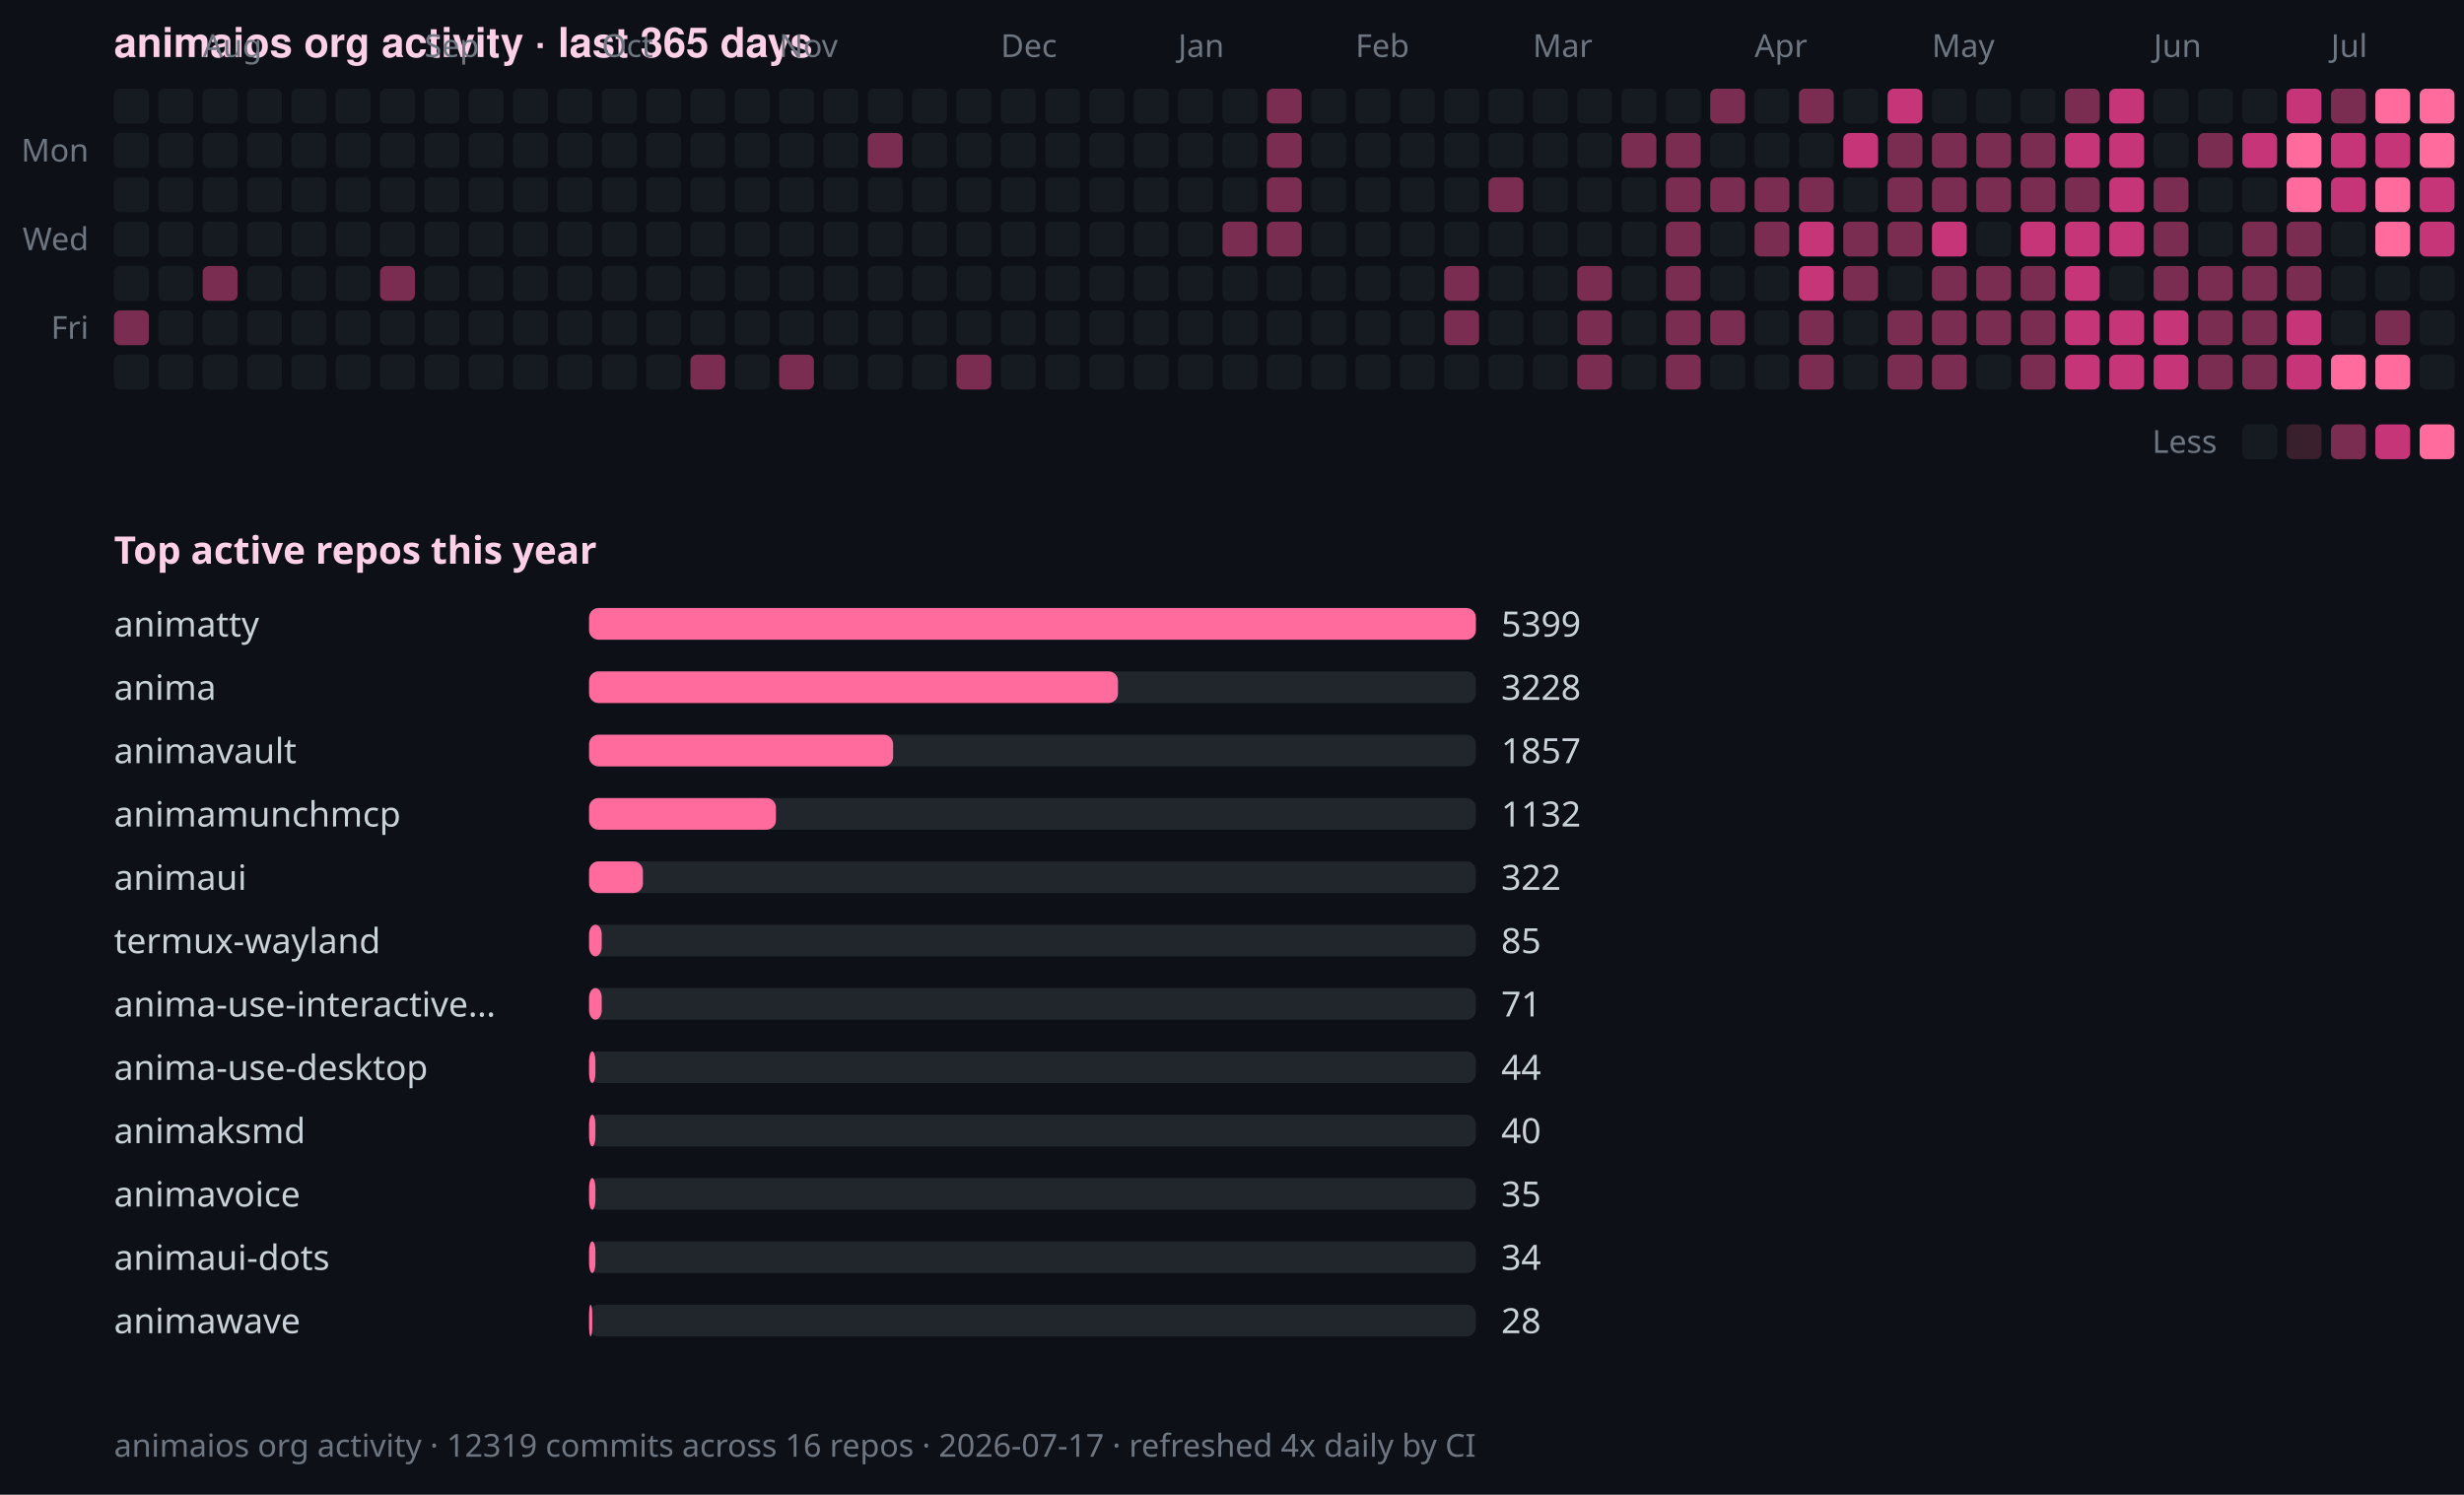
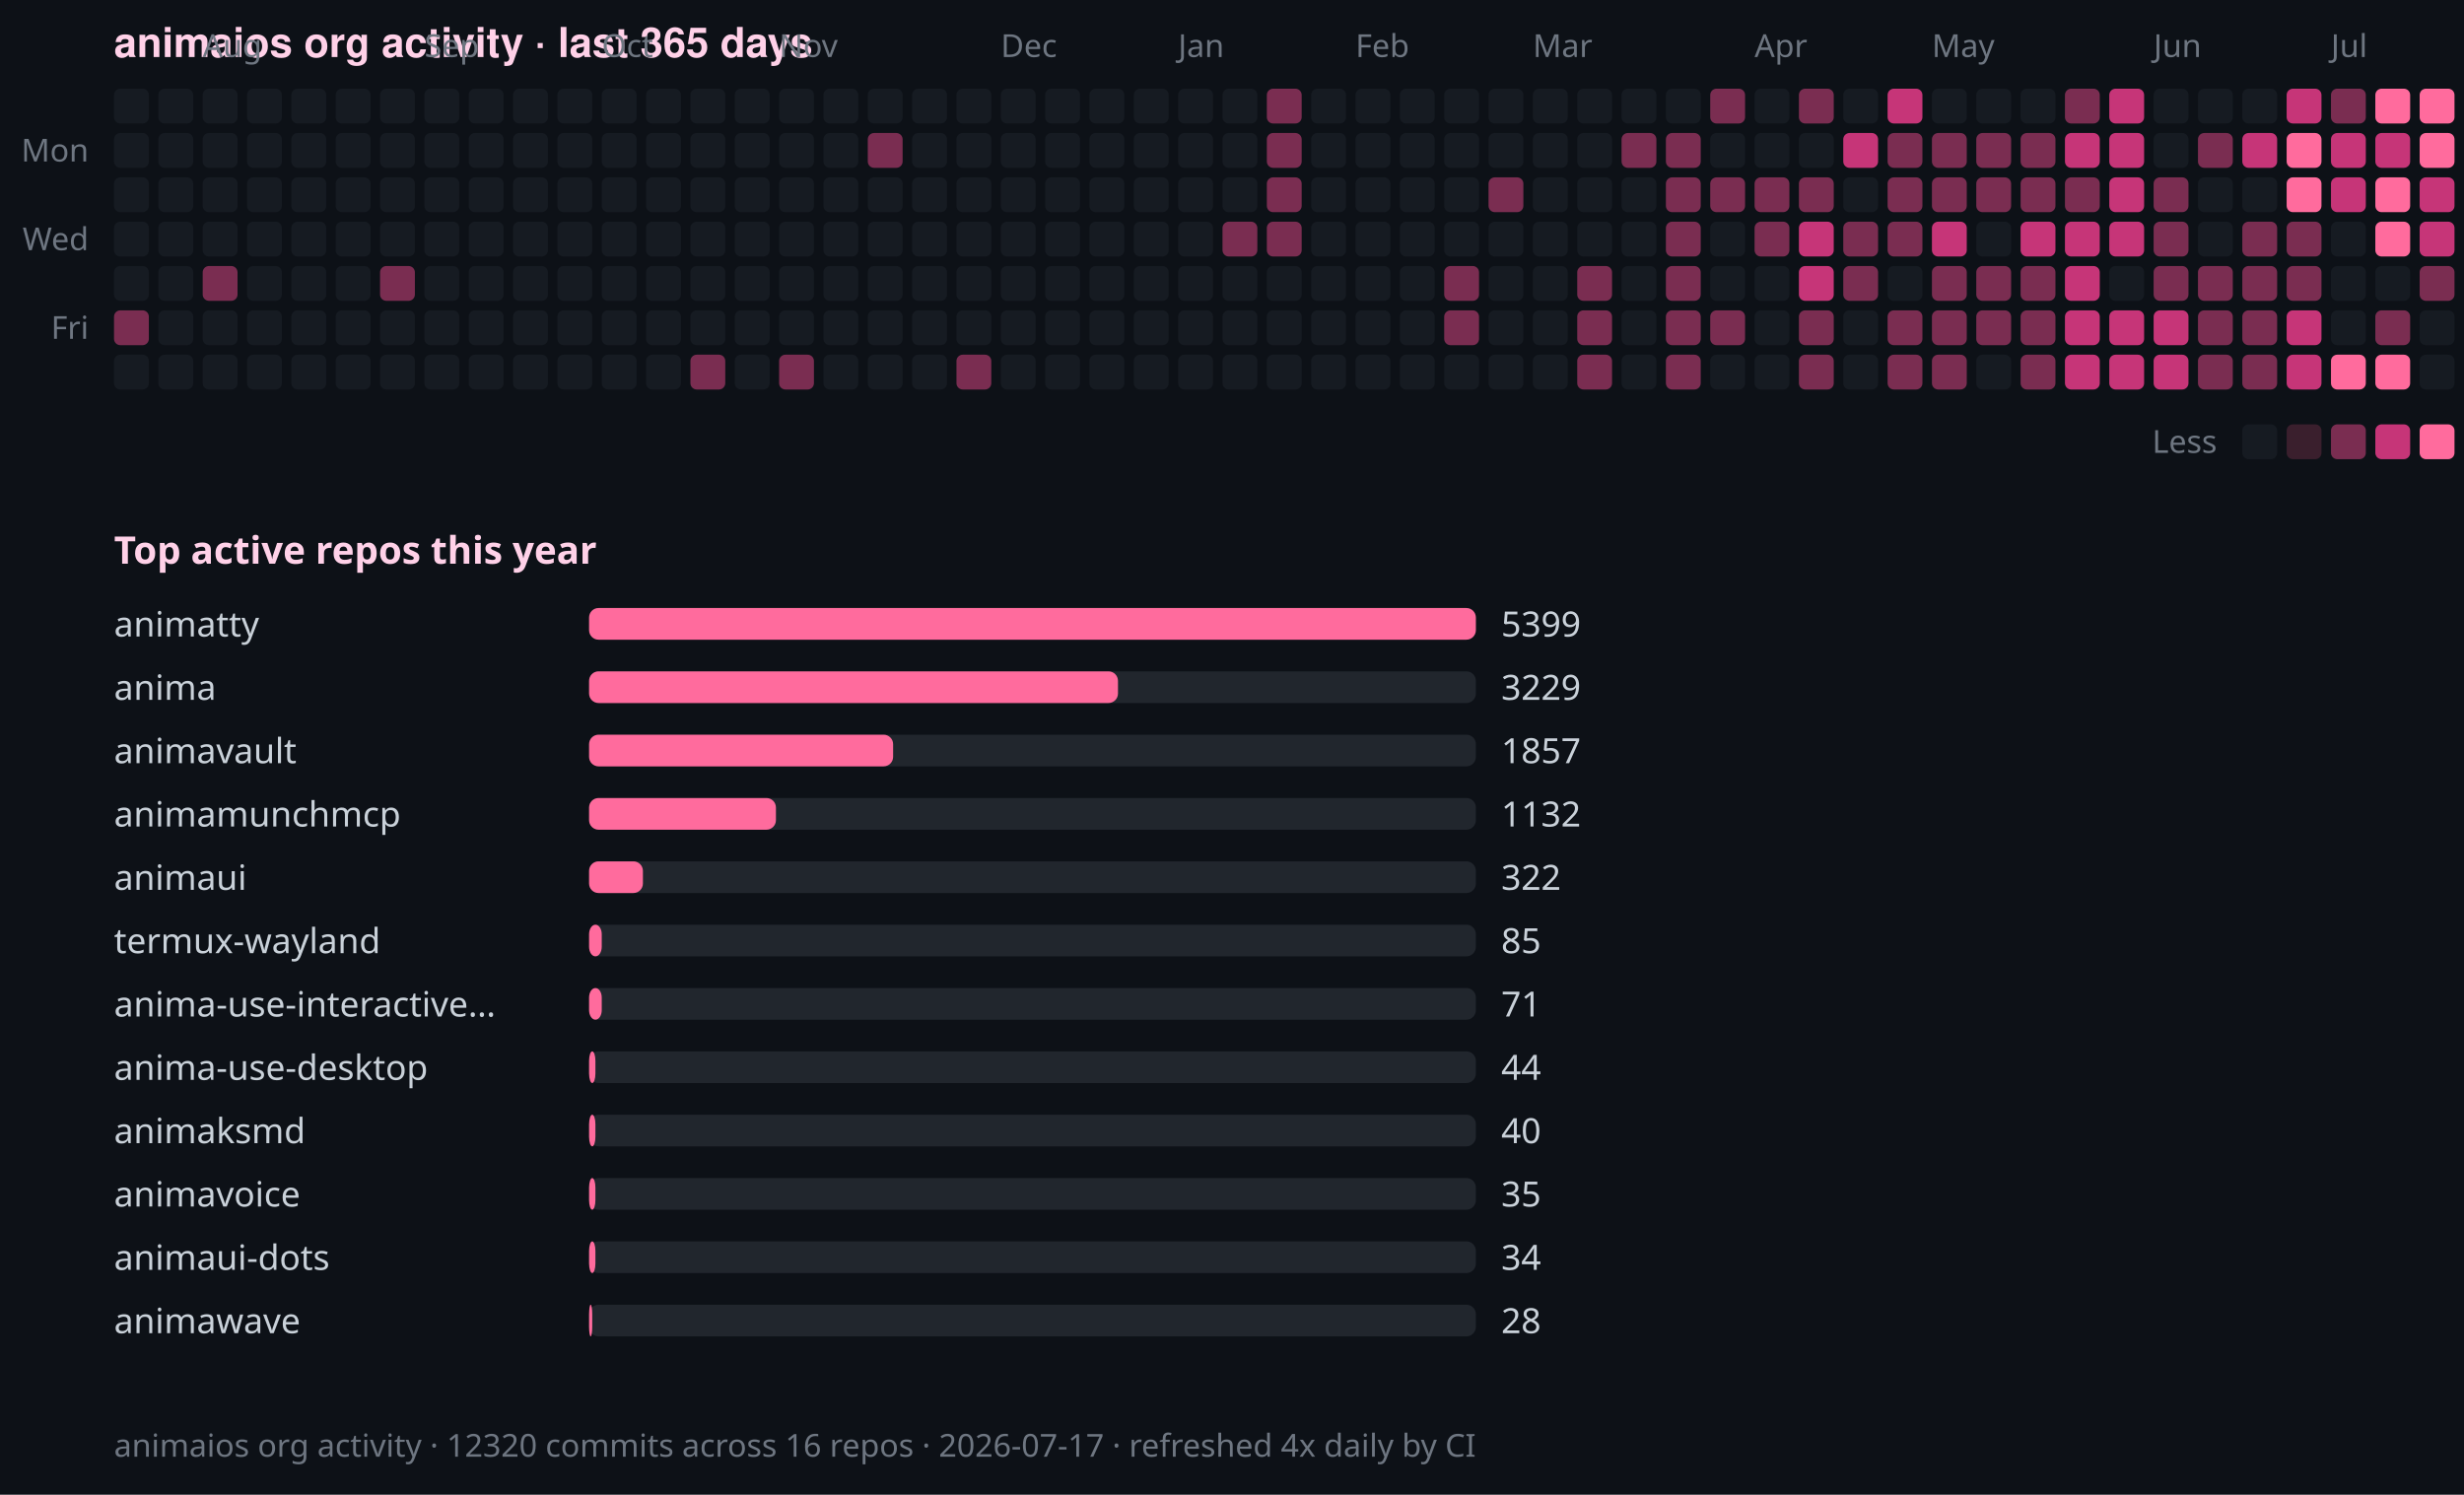
<svg xmlns="http://www.w3.org/2000/svg" width="778" height="472" viewBox="0 0 778 472" role="img" aria-label="animaios org commit activity over the last 365 days">
  <rect width="778" height="472" fill="#0d1117" />
  <text x="36" y="18" fill="#ffd1e8" font-family="-apple-system, BlinkMacSystemFont, 'Segoe UI', Helvetica, Arial, sans-serif" font-size="13" font-weight="600">animaios org activity · last 365 days</text>
  <text x="64" y="18" fill="#6e7681" font-family="ui-sans-serif, system-ui, sans-serif" font-size="10">Aug</text>
  <text x="134" y="18" fill="#6e7681" font-family="ui-sans-serif, system-ui, sans-serif" font-size="10">Sep</text>
  <text x="190" y="18" fill="#6e7681" font-family="ui-sans-serif, system-ui, sans-serif" font-size="10">Oct</text>
  <text x="246" y="18" fill="#6e7681" font-family="ui-sans-serif, system-ui, sans-serif" font-size="10">Nov</text>
  <text x="316" y="18" fill="#6e7681" font-family="ui-sans-serif, system-ui, sans-serif" font-size="10">Dec</text>
  <text x="372" y="18" fill="#6e7681" font-family="ui-sans-serif, system-ui, sans-serif" font-size="10">Jan</text>
  <text x="428" y="18" fill="#6e7681" font-family="ui-sans-serif, system-ui, sans-serif" font-size="10">Feb</text>
  <text x="484" y="18" fill="#6e7681" font-family="ui-sans-serif, system-ui, sans-serif" font-size="10">Mar</text>
  <text x="554" y="18" fill="#6e7681" font-family="ui-sans-serif, system-ui, sans-serif" font-size="10">Apr</text>
  <text x="610" y="18" fill="#6e7681" font-family="ui-sans-serif, system-ui, sans-serif" font-size="10">May</text>
  <text x="680" y="18" fill="#6e7681" font-family="ui-sans-serif, system-ui, sans-serif" font-size="10">Jun</text>
  <text x="736" y="18" fill="#6e7681" font-family="ui-sans-serif, system-ui, sans-serif" font-size="10">Jul</text>
  <text x="28" y="51" text-anchor="end" fill="#6e7681" font-family="ui-sans-serif, system-ui, sans-serif" font-size="10">Mon</text>
  <text x="28" y="79" text-anchor="end" fill="#6e7681" font-family="ui-sans-serif, system-ui, sans-serif" font-size="10">Wed</text>
  <text x="28" y="107" text-anchor="end" fill="#6e7681" font-family="ui-sans-serif, system-ui, sans-serif" font-size="10">Fri</text>
  <rect x="36" y="28" width="11" height="11" rx="2" ry="2" fill="#161b22" />
  <rect x="50" y="28" width="11" height="11" rx="2" ry="2" fill="#161b22" />
  <rect x="64" y="28" width="11" height="11" rx="2" ry="2" fill="#161b22" />
  <rect x="78" y="28" width="11" height="11" rx="2" ry="2" fill="#161b22" />
  <rect x="92" y="28" width="11" height="11" rx="2" ry="2" fill="#161b22" />
  <rect x="106" y="28" width="11" height="11" rx="2" ry="2" fill="#161b22" />
  <rect x="120" y="28" width="11" height="11" rx="2" ry="2" fill="#161b22" />
  <rect x="134" y="28" width="11" height="11" rx="2" ry="2" fill="#161b22" />
  <rect x="148" y="28" width="11" height="11" rx="2" ry="2" fill="#161b22" />
  <rect x="162" y="28" width="11" height="11" rx="2" ry="2" fill="#161b22" />
  <rect x="176" y="28" width="11" height="11" rx="2" ry="2" fill="#161b22" />
  <rect x="190" y="28" width="11" height="11" rx="2" ry="2" fill="#161b22" />
  <rect x="204" y="28" width="11" height="11" rx="2" ry="2" fill="#161b22" />
  <rect x="218" y="28" width="11" height="11" rx="2" ry="2" fill="#161b22" />
  <rect x="232" y="28" width="11" height="11" rx="2" ry="2" fill="#161b22" />
  <rect x="246" y="28" width="11" height="11" rx="2" ry="2" fill="#161b22" />
  <rect x="260" y="28" width="11" height="11" rx="2" ry="2" fill="#161b22" />
  <rect x="274" y="28" width="11" height="11" rx="2" ry="2" fill="#161b22" />
  <rect x="288" y="28" width="11" height="11" rx="2" ry="2" fill="#161b22" />
  <rect x="302" y="28" width="11" height="11" rx="2" ry="2" fill="#161b22" />
  <rect x="316" y="28" width="11" height="11" rx="2" ry="2" fill="#161b22" />
  <rect x="330" y="28" width="11" height="11" rx="2" ry="2" fill="#161b22" />
  <rect x="344" y="28" width="11" height="11" rx="2" ry="2" fill="#161b22" />
  <rect x="358" y="28" width="11" height="11" rx="2" ry="2" fill="#161b22" />
  <rect x="372" y="28" width="11" height="11" rx="2" ry="2" fill="#161b22" />
  <rect x="386" y="28" width="11" height="11" rx="2" ry="2" fill="#161b22" />
  <rect x="400" y="28" width="11" height="11" rx="2" ry="2" fill="#7a2d51" />
  <rect x="414" y="28" width="11" height="11" rx="2" ry="2" fill="#161b22" />
  <rect x="428" y="28" width="11" height="11" rx="2" ry="2" fill="#161b22" />
  <rect x="442" y="28" width="11" height="11" rx="2" ry="2" fill="#161b22" />
  <rect x="456" y="28" width="11" height="11" rx="2" ry="2" fill="#161b22" />
  <rect x="470" y="28" width="11" height="11" rx="2" ry="2" fill="#161b22" />
  <rect x="484" y="28" width="11" height="11" rx="2" ry="2" fill="#161b22" />
  <rect x="498" y="28" width="11" height="11" rx="2" ry="2" fill="#161b22" />
  <rect x="512" y="28" width="11" height="11" rx="2" ry="2" fill="#161b22" />
  <rect x="526" y="28" width="11" height="11" rx="2" ry="2" fill="#161b22" />
  <rect x="540" y="28" width="11" height="11" rx="2" ry="2" fill="#7a2d51" />
  <rect x="554" y="28" width="11" height="11" rx="2" ry="2" fill="#161b22" />
  <rect x="568" y="28" width="11" height="11" rx="2" ry="2" fill="#7a2d51" />
  <rect x="582" y="28" width="11" height="11" rx="2" ry="2" fill="#161b22" />
  <rect x="596" y="28" width="11" height="11" rx="2" ry="2" fill="#c63578" />
  <rect x="610" y="28" width="11" height="11" rx="2" ry="2" fill="#161b22" />
  <rect x="624" y="28" width="11" height="11" rx="2" ry="2" fill="#161b22" />
  <rect x="638" y="28" width="11" height="11" rx="2" ry="2" fill="#161b22" />
  <rect x="652" y="28" width="11" height="11" rx="2" ry="2" fill="#7a2d51" />
  <rect x="666" y="28" width="11" height="11" rx="2" ry="2" fill="#c63578" />
  <rect x="680" y="28" width="11" height="11" rx="2" ry="2" fill="#161b22" />
  <rect x="694" y="28" width="11" height="11" rx="2" ry="2" fill="#161b22" />
  <rect x="708" y="28" width="11" height="11" rx="2" ry="2" fill="#161b22" />
  <rect x="722" y="28" width="11" height="11" rx="2" ry="2" fill="#c63578" />
  <rect x="736" y="28" width="11" height="11" rx="2" ry="2" fill="#7a2d51" />
  <rect x="750" y="28" width="11" height="11" rx="2" ry="2" fill="#ff6b9d" />
  <rect x="764" y="28" width="11" height="11" rx="2" ry="2" fill="#ff6b9d" />
  <rect x="36" y="42" width="11" height="11" rx="2" ry="2" fill="#161b22" />
  <rect x="50" y="42" width="11" height="11" rx="2" ry="2" fill="#161b22" />
  <rect x="64" y="42" width="11" height="11" rx="2" ry="2" fill="#161b22" />
  <rect x="78" y="42" width="11" height="11" rx="2" ry="2" fill="#161b22" />
  <rect x="92" y="42" width="11" height="11" rx="2" ry="2" fill="#161b22" />
  <rect x="106" y="42" width="11" height="11" rx="2" ry="2" fill="#161b22" />
  <rect x="120" y="42" width="11" height="11" rx="2" ry="2" fill="#161b22" />
  <rect x="134" y="42" width="11" height="11" rx="2" ry="2" fill="#161b22" />
  <rect x="148" y="42" width="11" height="11" rx="2" ry="2" fill="#161b22" />
  <rect x="162" y="42" width="11" height="11" rx="2" ry="2" fill="#161b22" />
  <rect x="176" y="42" width="11" height="11" rx="2" ry="2" fill="#161b22" />
  <rect x="190" y="42" width="11" height="11" rx="2" ry="2" fill="#161b22" />
  <rect x="204" y="42" width="11" height="11" rx="2" ry="2" fill="#161b22" />
  <rect x="218" y="42" width="11" height="11" rx="2" ry="2" fill="#161b22" />
  <rect x="232" y="42" width="11" height="11" rx="2" ry="2" fill="#161b22" />
  <rect x="246" y="42" width="11" height="11" rx="2" ry="2" fill="#161b22" />
  <rect x="260" y="42" width="11" height="11" rx="2" ry="2" fill="#161b22" />
  <rect x="274" y="42" width="11" height="11" rx="2" ry="2" fill="#7a2d51" />
  <rect x="288" y="42" width="11" height="11" rx="2" ry="2" fill="#161b22" />
  <rect x="302" y="42" width="11" height="11" rx="2" ry="2" fill="#161b22" />
  <rect x="316" y="42" width="11" height="11" rx="2" ry="2" fill="#161b22" />
  <rect x="330" y="42" width="11" height="11" rx="2" ry="2" fill="#161b22" />
  <rect x="344" y="42" width="11" height="11" rx="2" ry="2" fill="#161b22" />
  <rect x="358" y="42" width="11" height="11" rx="2" ry="2" fill="#161b22" />
  <rect x="372" y="42" width="11" height="11" rx="2" ry="2" fill="#161b22" />
  <rect x="386" y="42" width="11" height="11" rx="2" ry="2" fill="#161b22" />
  <rect x="400" y="42" width="11" height="11" rx="2" ry="2" fill="#7a2d51" />
  <rect x="414" y="42" width="11" height="11" rx="2" ry="2" fill="#161b22" />
  <rect x="428" y="42" width="11" height="11" rx="2" ry="2" fill="#161b22" />
  <rect x="442" y="42" width="11" height="11" rx="2" ry="2" fill="#161b22" />
  <rect x="456" y="42" width="11" height="11" rx="2" ry="2" fill="#161b22" />
  <rect x="470" y="42" width="11" height="11" rx="2" ry="2" fill="#161b22" />
  <rect x="484" y="42" width="11" height="11" rx="2" ry="2" fill="#161b22" />
  <rect x="498" y="42" width="11" height="11" rx="2" ry="2" fill="#161b22" />
  <rect x="512" y="42" width="11" height="11" rx="2" ry="2" fill="#7a2d51" />
  <rect x="526" y="42" width="11" height="11" rx="2" ry="2" fill="#7a2d51" />
  <rect x="540" y="42" width="11" height="11" rx="2" ry="2" fill="#161b22" />
  <rect x="554" y="42" width="11" height="11" rx="2" ry="2" fill="#161b22" />
  <rect x="568" y="42" width="11" height="11" rx="2" ry="2" fill="#161b22" />
  <rect x="582" y="42" width="11" height="11" rx="2" ry="2" fill="#c63578" />
  <rect x="596" y="42" width="11" height="11" rx="2" ry="2" fill="#7a2d51" />
  <rect x="610" y="42" width="11" height="11" rx="2" ry="2" fill="#7a2d51" />
  <rect x="624" y="42" width="11" height="11" rx="2" ry="2" fill="#7a2d51" />
  <rect x="638" y="42" width="11" height="11" rx="2" ry="2" fill="#7a2d51" />
  <rect x="652" y="42" width="11" height="11" rx="2" ry="2" fill="#c63578" />
  <rect x="666" y="42" width="11" height="11" rx="2" ry="2" fill="#c63578" />
  <rect x="680" y="42" width="11" height="11" rx="2" ry="2" fill="#161b22" />
  <rect x="694" y="42" width="11" height="11" rx="2" ry="2" fill="#7a2d51" />
  <rect x="708" y="42" width="11" height="11" rx="2" ry="2" fill="#c63578" />
  <rect x="722" y="42" width="11" height="11" rx="2" ry="2" fill="#ff6b9d" />
  <rect x="736" y="42" width="11" height="11" rx="2" ry="2" fill="#c63578" />
  <rect x="750" y="42" width="11" height="11" rx="2" ry="2" fill="#c63578" />
  <rect x="764" y="42" width="11" height="11" rx="2" ry="2" fill="#ff6b9d" />
  <rect x="36" y="56" width="11" height="11" rx="2" ry="2" fill="#161b22" />
  <rect x="50" y="56" width="11" height="11" rx="2" ry="2" fill="#161b22" />
  <rect x="64" y="56" width="11" height="11" rx="2" ry="2" fill="#161b22" />
  <rect x="78" y="56" width="11" height="11" rx="2" ry="2" fill="#161b22" />
  <rect x="92" y="56" width="11" height="11" rx="2" ry="2" fill="#161b22" />
  <rect x="106" y="56" width="11" height="11" rx="2" ry="2" fill="#161b22" />
  <rect x="120" y="56" width="11" height="11" rx="2" ry="2" fill="#161b22" />
  <rect x="134" y="56" width="11" height="11" rx="2" ry="2" fill="#161b22" />
  <rect x="148" y="56" width="11" height="11" rx="2" ry="2" fill="#161b22" />
  <rect x="162" y="56" width="11" height="11" rx="2" ry="2" fill="#161b22" />
  <rect x="176" y="56" width="11" height="11" rx="2" ry="2" fill="#161b22" />
  <rect x="190" y="56" width="11" height="11" rx="2" ry="2" fill="#161b22" />
  <rect x="204" y="56" width="11" height="11" rx="2" ry="2" fill="#161b22" />
  <rect x="218" y="56" width="11" height="11" rx="2" ry="2" fill="#161b22" />
  <rect x="232" y="56" width="11" height="11" rx="2" ry="2" fill="#161b22" />
  <rect x="246" y="56" width="11" height="11" rx="2" ry="2" fill="#161b22" />
  <rect x="260" y="56" width="11" height="11" rx="2" ry="2" fill="#161b22" />
  <rect x="274" y="56" width="11" height="11" rx="2" ry="2" fill="#161b22" />
  <rect x="288" y="56" width="11" height="11" rx="2" ry="2" fill="#161b22" />
  <rect x="302" y="56" width="11" height="11" rx="2" ry="2" fill="#161b22" />
  <rect x="316" y="56" width="11" height="11" rx="2" ry="2" fill="#161b22" />
  <rect x="330" y="56" width="11" height="11" rx="2" ry="2" fill="#161b22" />
  <rect x="344" y="56" width="11" height="11" rx="2" ry="2" fill="#161b22" />
  <rect x="358" y="56" width="11" height="11" rx="2" ry="2" fill="#161b22" />
  <rect x="372" y="56" width="11" height="11" rx="2" ry="2" fill="#161b22" />
  <rect x="386" y="56" width="11" height="11" rx="2" ry="2" fill="#161b22" />
  <rect x="400" y="56" width="11" height="11" rx="2" ry="2" fill="#7a2d51" />
  <rect x="414" y="56" width="11" height="11" rx="2" ry="2" fill="#161b22" />
  <rect x="428" y="56" width="11" height="11" rx="2" ry="2" fill="#161b22" />
  <rect x="442" y="56" width="11" height="11" rx="2" ry="2" fill="#161b22" />
  <rect x="456" y="56" width="11" height="11" rx="2" ry="2" fill="#161b22" />
  <rect x="470" y="56" width="11" height="11" rx="2" ry="2" fill="#7a2d51" />
  <rect x="484" y="56" width="11" height="11" rx="2" ry="2" fill="#161b22" />
  <rect x="498" y="56" width="11" height="11" rx="2" ry="2" fill="#161b22" />
  <rect x="512" y="56" width="11" height="11" rx="2" ry="2" fill="#161b22" />
  <rect x="526" y="56" width="11" height="11" rx="2" ry="2" fill="#7a2d51" />
  <rect x="540" y="56" width="11" height="11" rx="2" ry="2" fill="#7a2d51" />
  <rect x="554" y="56" width="11" height="11" rx="2" ry="2" fill="#7a2d51" />
  <rect x="568" y="56" width="11" height="11" rx="2" ry="2" fill="#7a2d51" />
  <rect x="582" y="56" width="11" height="11" rx="2" ry="2" fill="#161b22" />
  <rect x="596" y="56" width="11" height="11" rx="2" ry="2" fill="#7a2d51" />
  <rect x="610" y="56" width="11" height="11" rx="2" ry="2" fill="#7a2d51" />
  <rect x="624" y="56" width="11" height="11" rx="2" ry="2" fill="#7a2d51" />
  <rect x="638" y="56" width="11" height="11" rx="2" ry="2" fill="#7a2d51" />
  <rect x="652" y="56" width="11" height="11" rx="2" ry="2" fill="#7a2d51" />
  <rect x="666" y="56" width="11" height="11" rx="2" ry="2" fill="#c63578" />
  <rect x="680" y="56" width="11" height="11" rx="2" ry="2" fill="#7a2d51" />
  <rect x="694" y="56" width="11" height="11" rx="2" ry="2" fill="#161b22" />
  <rect x="708" y="56" width="11" height="11" rx="2" ry="2" fill="#161b22" />
  <rect x="722" y="56" width="11" height="11" rx="2" ry="2" fill="#ff6b9d" />
  <rect x="736" y="56" width="11" height="11" rx="2" ry="2" fill="#c63578" />
  <rect x="750" y="56" width="11" height="11" rx="2" ry="2" fill="#ff6b9d" />
  <rect x="764" y="56" width="11" height="11" rx="2" ry="2" fill="#c63578" />
  <rect x="36" y="70" width="11" height="11" rx="2" ry="2" fill="#161b22" />
  <rect x="50" y="70" width="11" height="11" rx="2" ry="2" fill="#161b22" />
  <rect x="64" y="70" width="11" height="11" rx="2" ry="2" fill="#161b22" />
  <rect x="78" y="70" width="11" height="11" rx="2" ry="2" fill="#161b22" />
  <rect x="92" y="70" width="11" height="11" rx="2" ry="2" fill="#161b22" />
  <rect x="106" y="70" width="11" height="11" rx="2" ry="2" fill="#161b22" />
  <rect x="120" y="70" width="11" height="11" rx="2" ry="2" fill="#161b22" />
  <rect x="134" y="70" width="11" height="11" rx="2" ry="2" fill="#161b22" />
  <rect x="148" y="70" width="11" height="11" rx="2" ry="2" fill="#161b22" />
  <rect x="162" y="70" width="11" height="11" rx="2" ry="2" fill="#161b22" />
  <rect x="176" y="70" width="11" height="11" rx="2" ry="2" fill="#161b22" />
  <rect x="190" y="70" width="11" height="11" rx="2" ry="2" fill="#161b22" />
  <rect x="204" y="70" width="11" height="11" rx="2" ry="2" fill="#161b22" />
  <rect x="218" y="70" width="11" height="11" rx="2" ry="2" fill="#161b22" />
  <rect x="232" y="70" width="11" height="11" rx="2" ry="2" fill="#161b22" />
  <rect x="246" y="70" width="11" height="11" rx="2" ry="2" fill="#161b22" />
  <rect x="260" y="70" width="11" height="11" rx="2" ry="2" fill="#161b22" />
  <rect x="274" y="70" width="11" height="11" rx="2" ry="2" fill="#161b22" />
  <rect x="288" y="70" width="11" height="11" rx="2" ry="2" fill="#161b22" />
  <rect x="302" y="70" width="11" height="11" rx="2" ry="2" fill="#161b22" />
  <rect x="316" y="70" width="11" height="11" rx="2" ry="2" fill="#161b22" />
  <rect x="330" y="70" width="11" height="11" rx="2" ry="2" fill="#161b22" />
  <rect x="344" y="70" width="11" height="11" rx="2" ry="2" fill="#161b22" />
  <rect x="358" y="70" width="11" height="11" rx="2" ry="2" fill="#161b22" />
  <rect x="372" y="70" width="11" height="11" rx="2" ry="2" fill="#161b22" />
  <rect x="386" y="70" width="11" height="11" rx="2" ry="2" fill="#7a2d51" />
  <rect x="400" y="70" width="11" height="11" rx="2" ry="2" fill="#7a2d51" />
  <rect x="414" y="70" width="11" height="11" rx="2" ry="2" fill="#161b22" />
  <rect x="428" y="70" width="11" height="11" rx="2" ry="2" fill="#161b22" />
  <rect x="442" y="70" width="11" height="11" rx="2" ry="2" fill="#161b22" />
  <rect x="456" y="70" width="11" height="11" rx="2" ry="2" fill="#161b22" />
  <rect x="470" y="70" width="11" height="11" rx="2" ry="2" fill="#161b22" />
  <rect x="484" y="70" width="11" height="11" rx="2" ry="2" fill="#161b22" />
  <rect x="498" y="70" width="11" height="11" rx="2" ry="2" fill="#161b22" />
  <rect x="512" y="70" width="11" height="11" rx="2" ry="2" fill="#161b22" />
  <rect x="526" y="70" width="11" height="11" rx="2" ry="2" fill="#7a2d51" />
  <rect x="540" y="70" width="11" height="11" rx="2" ry="2" fill="#161b22" />
  <rect x="554" y="70" width="11" height="11" rx="2" ry="2" fill="#7a2d51" />
  <rect x="568" y="70" width="11" height="11" rx="2" ry="2" fill="#c63578" />
  <rect x="582" y="70" width="11" height="11" rx="2" ry="2" fill="#7a2d51" />
  <rect x="596" y="70" width="11" height="11" rx="2" ry="2" fill="#7a2d51" />
  <rect x="610" y="70" width="11" height="11" rx="2" ry="2" fill="#c63578" />
  <rect x="624" y="70" width="11" height="11" rx="2" ry="2" fill="#161b22" />
  <rect x="638" y="70" width="11" height="11" rx="2" ry="2" fill="#c63578" />
  <rect x="652" y="70" width="11" height="11" rx="2" ry="2" fill="#c63578" />
  <rect x="666" y="70" width="11" height="11" rx="2" ry="2" fill="#c63578" />
  <rect x="680" y="70" width="11" height="11" rx="2" ry="2" fill="#7a2d51" />
  <rect x="694" y="70" width="11" height="11" rx="2" ry="2" fill="#161b22" />
  <rect x="708" y="70" width="11" height="11" rx="2" ry="2" fill="#7a2d51" />
  <rect x="722" y="70" width="11" height="11" rx="2" ry="2" fill="#7a2d51" />
  <rect x="736" y="70" width="11" height="11" rx="2" ry="2" fill="#161b22" />
  <rect x="750" y="70" width="11" height="11" rx="2" ry="2" fill="#ff6b9d" />
  <rect x="764" y="70" width="11" height="11" rx="2" ry="2" fill="#c63578" />
  <rect x="36" y="84" width="11" height="11" rx="2" ry="2" fill="#161b22" />
  <rect x="50" y="84" width="11" height="11" rx="2" ry="2" fill="#161b22" />
  <rect x="64" y="84" width="11" height="11" rx="2" ry="2" fill="#7a2d51" />
  <rect x="78" y="84" width="11" height="11" rx="2" ry="2" fill="#161b22" />
  <rect x="92" y="84" width="11" height="11" rx="2" ry="2" fill="#161b22" />
  <rect x="106" y="84" width="11" height="11" rx="2" ry="2" fill="#161b22" />
  <rect x="120" y="84" width="11" height="11" rx="2" ry="2" fill="#7a2d51" />
  <rect x="134" y="84" width="11" height="11" rx="2" ry="2" fill="#161b22" />
  <rect x="148" y="84" width="11" height="11" rx="2" ry="2" fill="#161b22" />
  <rect x="162" y="84" width="11" height="11" rx="2" ry="2" fill="#161b22" />
  <rect x="176" y="84" width="11" height="11" rx="2" ry="2" fill="#161b22" />
  <rect x="190" y="84" width="11" height="11" rx="2" ry="2" fill="#161b22" />
  <rect x="204" y="84" width="11" height="11" rx="2" ry="2" fill="#161b22" />
  <rect x="218" y="84" width="11" height="11" rx="2" ry="2" fill="#161b22" />
  <rect x="232" y="84" width="11" height="11" rx="2" ry="2" fill="#161b22" />
  <rect x="246" y="84" width="11" height="11" rx="2" ry="2" fill="#161b22" />
  <rect x="260" y="84" width="11" height="11" rx="2" ry="2" fill="#161b22" />
  <rect x="274" y="84" width="11" height="11" rx="2" ry="2" fill="#161b22" />
  <rect x="288" y="84" width="11" height="11" rx="2" ry="2" fill="#161b22" />
  <rect x="302" y="84" width="11" height="11" rx="2" ry="2" fill="#161b22" />
  <rect x="316" y="84" width="11" height="11" rx="2" ry="2" fill="#161b22" />
  <rect x="330" y="84" width="11" height="11" rx="2" ry="2" fill="#161b22" />
  <rect x="344" y="84" width="11" height="11" rx="2" ry="2" fill="#161b22" />
  <rect x="358" y="84" width="11" height="11" rx="2" ry="2" fill="#161b22" />
  <rect x="372" y="84" width="11" height="11" rx="2" ry="2" fill="#161b22" />
  <rect x="386" y="84" width="11" height="11" rx="2" ry="2" fill="#161b22" />
  <rect x="400" y="84" width="11" height="11" rx="2" ry="2" fill="#161b22" />
  <rect x="414" y="84" width="11" height="11" rx="2" ry="2" fill="#161b22" />
  <rect x="428" y="84" width="11" height="11" rx="2" ry="2" fill="#161b22" />
  <rect x="442" y="84" width="11" height="11" rx="2" ry="2" fill="#161b22" />
  <rect x="456" y="84" width="11" height="11" rx="2" ry="2" fill="#7a2d51" />
  <rect x="470" y="84" width="11" height="11" rx="2" ry="2" fill="#161b22" />
  <rect x="484" y="84" width="11" height="11" rx="2" ry="2" fill="#161b22" />
  <rect x="498" y="84" width="11" height="11" rx="2" ry="2" fill="#7a2d51" />
  <rect x="512" y="84" width="11" height="11" rx="2" ry="2" fill="#161b22" />
  <rect x="526" y="84" width="11" height="11" rx="2" ry="2" fill="#7a2d51" />
  <rect x="540" y="84" width="11" height="11" rx="2" ry="2" fill="#161b22" />
  <rect x="554" y="84" width="11" height="11" rx="2" ry="2" fill="#161b22" />
  <rect x="568" y="84" width="11" height="11" rx="2" ry="2" fill="#c63578" />
  <rect x="582" y="84" width="11" height="11" rx="2" ry="2" fill="#7a2d51" />
  <rect x="596" y="84" width="11" height="11" rx="2" ry="2" fill="#161b22" />
  <rect x="610" y="84" width="11" height="11" rx="2" ry="2" fill="#7a2d51" />
  <rect x="624" y="84" width="11" height="11" rx="2" ry="2" fill="#7a2d51" />
  <rect x="638" y="84" width="11" height="11" rx="2" ry="2" fill="#7a2d51" />
  <rect x="652" y="84" width="11" height="11" rx="2" ry="2" fill="#c63578" />
  <rect x="666" y="84" width="11" height="11" rx="2" ry="2" fill="#161b22" />
  <rect x="680" y="84" width="11" height="11" rx="2" ry="2" fill="#7a2d51" />
  <rect x="694" y="84" width="11" height="11" rx="2" ry="2" fill="#7a2d51" />
  <rect x="708" y="84" width="11" height="11" rx="2" ry="2" fill="#7a2d51" />
  <rect x="722" y="84" width="11" height="11" rx="2" ry="2" fill="#7a2d51" />
  <rect x="736" y="84" width="11" height="11" rx="2" ry="2" fill="#161b22" />
  <rect x="750" y="84" width="11" height="11" rx="2" ry="2" fill="#161b22" />
-   <rect x="764" y="84" width="11" height="11" rx="2" ry="2" fill="#161b22" />
+   <rect x="764" y="84" width="11" height="11" rx="2" ry="2" fill="#7a2d51" />
  <rect x="36" y="98" width="11" height="11" rx="2" ry="2" fill="#7a2d51" />
  <rect x="50" y="98" width="11" height="11" rx="2" ry="2" fill="#161b22" />
  <rect x="64" y="98" width="11" height="11" rx="2" ry="2" fill="#161b22" />
  <rect x="78" y="98" width="11" height="11" rx="2" ry="2" fill="#161b22" />
  <rect x="92" y="98" width="11" height="11" rx="2" ry="2" fill="#161b22" />
  <rect x="106" y="98" width="11" height="11" rx="2" ry="2" fill="#161b22" />
  <rect x="120" y="98" width="11" height="11" rx="2" ry="2" fill="#161b22" />
  <rect x="134" y="98" width="11" height="11" rx="2" ry="2" fill="#161b22" />
  <rect x="148" y="98" width="11" height="11" rx="2" ry="2" fill="#161b22" />
  <rect x="162" y="98" width="11" height="11" rx="2" ry="2" fill="#161b22" />
  <rect x="176" y="98" width="11" height="11" rx="2" ry="2" fill="#161b22" />
  <rect x="190" y="98" width="11" height="11" rx="2" ry="2" fill="#161b22" />
  <rect x="204" y="98" width="11" height="11" rx="2" ry="2" fill="#161b22" />
  <rect x="218" y="98" width="11" height="11" rx="2" ry="2" fill="#161b22" />
  <rect x="232" y="98" width="11" height="11" rx="2" ry="2" fill="#161b22" />
  <rect x="246" y="98" width="11" height="11" rx="2" ry="2" fill="#161b22" />
  <rect x="260" y="98" width="11" height="11" rx="2" ry="2" fill="#161b22" />
  <rect x="274" y="98" width="11" height="11" rx="2" ry="2" fill="#161b22" />
  <rect x="288" y="98" width="11" height="11" rx="2" ry="2" fill="#161b22" />
  <rect x="302" y="98" width="11" height="11" rx="2" ry="2" fill="#161b22" />
  <rect x="316" y="98" width="11" height="11" rx="2" ry="2" fill="#161b22" />
  <rect x="330" y="98" width="11" height="11" rx="2" ry="2" fill="#161b22" />
  <rect x="344" y="98" width="11" height="11" rx="2" ry="2" fill="#161b22" />
  <rect x="358" y="98" width="11" height="11" rx="2" ry="2" fill="#161b22" />
  <rect x="372" y="98" width="11" height="11" rx="2" ry="2" fill="#161b22" />
  <rect x="386" y="98" width="11" height="11" rx="2" ry="2" fill="#161b22" />
  <rect x="400" y="98" width="11" height="11" rx="2" ry="2" fill="#161b22" />
  <rect x="414" y="98" width="11" height="11" rx="2" ry="2" fill="#161b22" />
  <rect x="428" y="98" width="11" height="11" rx="2" ry="2" fill="#161b22" />
  <rect x="442" y="98" width="11" height="11" rx="2" ry="2" fill="#161b22" />
  <rect x="456" y="98" width="11" height="11" rx="2" ry="2" fill="#7a2d51" />
  <rect x="470" y="98" width="11" height="11" rx="2" ry="2" fill="#161b22" />
  <rect x="484" y="98" width="11" height="11" rx="2" ry="2" fill="#161b22" />
  <rect x="498" y="98" width="11" height="11" rx="2" ry="2" fill="#7a2d51" />
  <rect x="512" y="98" width="11" height="11" rx="2" ry="2" fill="#161b22" />
  <rect x="526" y="98" width="11" height="11" rx="2" ry="2" fill="#7a2d51" />
  <rect x="540" y="98" width="11" height="11" rx="2" ry="2" fill="#7a2d51" />
  <rect x="554" y="98" width="11" height="11" rx="2" ry="2" fill="#161b22" />
  <rect x="568" y="98" width="11" height="11" rx="2" ry="2" fill="#7a2d51" />
  <rect x="582" y="98" width="11" height="11" rx="2" ry="2" fill="#161b22" />
  <rect x="596" y="98" width="11" height="11" rx="2" ry="2" fill="#7a2d51" />
  <rect x="610" y="98" width="11" height="11" rx="2" ry="2" fill="#7a2d51" />
  <rect x="624" y="98" width="11" height="11" rx="2" ry="2" fill="#7a2d51" />
  <rect x="638" y="98" width="11" height="11" rx="2" ry="2" fill="#7a2d51" />
  <rect x="652" y="98" width="11" height="11" rx="2" ry="2" fill="#c63578" />
  <rect x="666" y="98" width="11" height="11" rx="2" ry="2" fill="#c63578" />
  <rect x="680" y="98" width="11" height="11" rx="2" ry="2" fill="#c63578" />
  <rect x="694" y="98" width="11" height="11" rx="2" ry="2" fill="#7a2d51" />
  <rect x="708" y="98" width="11" height="11" rx="2" ry="2" fill="#7a2d51" />
  <rect x="722" y="98" width="11" height="11" rx="2" ry="2" fill="#c63578" />
  <rect x="736" y="98" width="11" height="11" rx="2" ry="2" fill="#161b22" />
  <rect x="750" y="98" width="11" height="11" rx="2" ry="2" fill="#7a2d51" />
  <rect x="764" y="98" width="11" height="11" rx="2" ry="2" fill="#161b22" />
  <rect x="36" y="112" width="11" height="11" rx="2" ry="2" fill="#161b22" />
  <rect x="50" y="112" width="11" height="11" rx="2" ry="2" fill="#161b22" />
  <rect x="64" y="112" width="11" height="11" rx="2" ry="2" fill="#161b22" />
  <rect x="78" y="112" width="11" height="11" rx="2" ry="2" fill="#161b22" />
  <rect x="92" y="112" width="11" height="11" rx="2" ry="2" fill="#161b22" />
  <rect x="106" y="112" width="11" height="11" rx="2" ry="2" fill="#161b22" />
  <rect x="120" y="112" width="11" height="11" rx="2" ry="2" fill="#161b22" />
  <rect x="134" y="112" width="11" height="11" rx="2" ry="2" fill="#161b22" />
  <rect x="148" y="112" width="11" height="11" rx="2" ry="2" fill="#161b22" />
  <rect x="162" y="112" width="11" height="11" rx="2" ry="2" fill="#161b22" />
  <rect x="176" y="112" width="11" height="11" rx="2" ry="2" fill="#161b22" />
  <rect x="190" y="112" width="11" height="11" rx="2" ry="2" fill="#161b22" />
  <rect x="204" y="112" width="11" height="11" rx="2" ry="2" fill="#161b22" />
  <rect x="218" y="112" width="11" height="11" rx="2" ry="2" fill="#7a2d51" />
  <rect x="232" y="112" width="11" height="11" rx="2" ry="2" fill="#161b22" />
  <rect x="246" y="112" width="11" height="11" rx="2" ry="2" fill="#7a2d51" />
  <rect x="260" y="112" width="11" height="11" rx="2" ry="2" fill="#161b22" />
  <rect x="274" y="112" width="11" height="11" rx="2" ry="2" fill="#161b22" />
  <rect x="288" y="112" width="11" height="11" rx="2" ry="2" fill="#161b22" />
  <rect x="302" y="112" width="11" height="11" rx="2" ry="2" fill="#7a2d51" />
  <rect x="316" y="112" width="11" height="11" rx="2" ry="2" fill="#161b22" />
  <rect x="330" y="112" width="11" height="11" rx="2" ry="2" fill="#161b22" />
  <rect x="344" y="112" width="11" height="11" rx="2" ry="2" fill="#161b22" />
  <rect x="358" y="112" width="11" height="11" rx="2" ry="2" fill="#161b22" />
  <rect x="372" y="112" width="11" height="11" rx="2" ry="2" fill="#161b22" />
  <rect x="386" y="112" width="11" height="11" rx="2" ry="2" fill="#161b22" />
  <rect x="400" y="112" width="11" height="11" rx="2" ry="2" fill="#161b22" />
  <rect x="414" y="112" width="11" height="11" rx="2" ry="2" fill="#161b22" />
  <rect x="428" y="112" width="11" height="11" rx="2" ry="2" fill="#161b22" />
  <rect x="442" y="112" width="11" height="11" rx="2" ry="2" fill="#161b22" />
  <rect x="456" y="112" width="11" height="11" rx="2" ry="2" fill="#161b22" />
  <rect x="470" y="112" width="11" height="11" rx="2" ry="2" fill="#161b22" />
  <rect x="484" y="112" width="11" height="11" rx="2" ry="2" fill="#161b22" />
  <rect x="498" y="112" width="11" height="11" rx="2" ry="2" fill="#7a2d51" />
  <rect x="512" y="112" width="11" height="11" rx="2" ry="2" fill="#161b22" />
  <rect x="526" y="112" width="11" height="11" rx="2" ry="2" fill="#7a2d51" />
  <rect x="540" y="112" width="11" height="11" rx="2" ry="2" fill="#161b22" />
  <rect x="554" y="112" width="11" height="11" rx="2" ry="2" fill="#161b22" />
  <rect x="568" y="112" width="11" height="11" rx="2" ry="2" fill="#7a2d51" />
  <rect x="582" y="112" width="11" height="11" rx="2" ry="2" fill="#161b22" />
  <rect x="596" y="112" width="11" height="11" rx="2" ry="2" fill="#7a2d51" />
  <rect x="610" y="112" width="11" height="11" rx="2" ry="2" fill="#7a2d51" />
  <rect x="624" y="112" width="11" height="11" rx="2" ry="2" fill="#161b22" />
  <rect x="638" y="112" width="11" height="11" rx="2" ry="2" fill="#7a2d51" />
  <rect x="652" y="112" width="11" height="11" rx="2" ry="2" fill="#c63578" />
  <rect x="666" y="112" width="11" height="11" rx="2" ry="2" fill="#c63578" />
  <rect x="680" y="112" width="11" height="11" rx="2" ry="2" fill="#c63578" />
  <rect x="694" y="112" width="11" height="11" rx="2" ry="2" fill="#7a2d51" />
  <rect x="708" y="112" width="11" height="11" rx="2" ry="2" fill="#7a2d51" />
  <rect x="722" y="112" width="11" height="11" rx="2" ry="2" fill="#c63578" />
  <rect x="736" y="112" width="11" height="11" rx="2" ry="2" fill="#ff6b9d" />
  <rect x="750" y="112" width="11" height="11" rx="2" ry="2" fill="#ff6b9d" />
  <rect x="764" y="112" width="11" height="11" rx="2" ry="2" fill="#161b22" />
  <text x="700" y="143" text-anchor="end" fill="#6e7681" font-family="ui-sans-serif, system-ui, sans-serif" font-size="10">Less</text>
  <rect x="708" y="134" width="11" height="11" rx="2" ry="2" fill="#161b22" />
  <rect x="722" y="134" width="11" height="11" rx="2" ry="2" fill="#3a1f2d" />
  <rect x="736" y="134" width="11" height="11" rx="2" ry="2" fill="#7a2d51" />
  <rect x="750" y="134" width="11" height="11" rx="2" ry="2" fill="#c63578" />
  <rect x="764" y="134" width="11" height="11" rx="2" ry="2" fill="#ff6b9d" />
  <text x="782" y="143" fill="#6e7681" font-family="ui-sans-serif, system-ui, sans-serif" font-size="10">More</text>
  <text x="36" y="178" fill="#ffd1e8" font-family="ui-sans-serif, system-ui, sans-serif" font-size="12" font-weight="600">Top active repos this year</text>
  <rect x="186" y="192" width="280" height="10" rx="3" ry="3" fill="#21262d" />
  <rect x="186" y="192" width="280" height="10" rx="3" ry="3" fill="#ff6b9d" />
  <text x="474" y="201" fill="#c9d1d9" font-family="ui-sans-serif, system-ui, sans-serif" font-size="11">5399</text>
  <text x="36" y="201" fill="#c9d1d9" font-family="ui-sans-serif, system-ui, sans-serif" font-size="11">animatty</text>
  <rect x="186" y="212" width="280" height="10" rx="3" ry="3" fill="#21262d" />
  <rect x="186" y="212" width="167" height="10" rx="3" ry="3" fill="#ff6b9d" />
-   <text x="474" y="221" fill="#c9d1d9" font-family="ui-sans-serif, system-ui, sans-serif" font-size="11">3228</text>
+   <text x="474" y="221" fill="#c9d1d9" font-family="ui-sans-serif, system-ui, sans-serif" font-size="11">3229</text>
  <text x="36" y="221" fill="#c9d1d9" font-family="ui-sans-serif, system-ui, sans-serif" font-size="11">anima</text>
  <rect x="186" y="232" width="280" height="10" rx="3" ry="3" fill="#21262d" />
  <rect x="186" y="232" width="96" height="10" rx="3" ry="3" fill="#ff6b9d" />
  <text x="474" y="241" fill="#c9d1d9" font-family="ui-sans-serif, system-ui, sans-serif" font-size="11">1857</text>
  <text x="36" y="241" fill="#c9d1d9" font-family="ui-sans-serif, system-ui, sans-serif" font-size="11">animavault</text>
  <rect x="186" y="252" width="280" height="10" rx="3" ry="3" fill="#21262d" />
  <rect x="186" y="252" width="59" height="10" rx="3" ry="3" fill="#ff6b9d" />
  <text x="474" y="261" fill="#c9d1d9" font-family="ui-sans-serif, system-ui, sans-serif" font-size="11">1132</text>
  <text x="36" y="261" fill="#c9d1d9" font-family="ui-sans-serif, system-ui, sans-serif" font-size="11">animamunchmcp</text>
  <rect x="186" y="272" width="280" height="10" rx="3" ry="3" fill="#21262d" />
  <rect x="186" y="272" width="17" height="10" rx="3" ry="3" fill="#ff6b9d" />
  <text x="474" y="281" fill="#c9d1d9" font-family="ui-sans-serif, system-ui, sans-serif" font-size="11">322</text>
  <text x="36" y="281" fill="#c9d1d9" font-family="ui-sans-serif, system-ui, sans-serif" font-size="11">animaui</text>
  <rect x="186" y="292" width="280" height="10" rx="3" ry="3" fill="#21262d" />
  <rect x="186" y="292" width="4" height="10" rx="3" ry="3" fill="#ff6b9d" />
  <text x="474" y="301" fill="#c9d1d9" font-family="ui-sans-serif, system-ui, sans-serif" font-size="11">85</text>
  <text x="36" y="301" fill="#c9d1d9" font-family="ui-sans-serif, system-ui, sans-serif" font-size="11">termux-wayland</text>
  <rect x="186" y="312" width="280" height="10" rx="3" ry="3" fill="#21262d" />
  <rect x="186" y="312" width="4" height="10" rx="3" ry="3" fill="#ff6b9d" />
  <text x="474" y="321" fill="#c9d1d9" font-family="ui-sans-serif, system-ui, sans-serif" font-size="11">71</text>
  <text x="36" y="321" fill="#c9d1d9" font-family="ui-sans-serif, system-ui, sans-serif" font-size="11">anima-use-interactive…</text>
  <rect x="186" y="332" width="280" height="10" rx="3" ry="3" fill="#21262d" />
  <rect x="186" y="332" width="2" height="10" rx="3" ry="3" fill="#ff6b9d" />
  <text x="474" y="341" fill="#c9d1d9" font-family="ui-sans-serif, system-ui, sans-serif" font-size="11">44</text>
  <text x="36" y="341" fill="#c9d1d9" font-family="ui-sans-serif, system-ui, sans-serif" font-size="11">anima-use-desktop</text>
  <rect x="186" y="352" width="280" height="10" rx="3" ry="3" fill="#21262d" />
  <rect x="186" y="352" width="2" height="10" rx="3" ry="3" fill="#ff6b9d" />
  <text x="474" y="361" fill="#c9d1d9" font-family="ui-sans-serif, system-ui, sans-serif" font-size="11">40</text>
  <text x="36" y="361" fill="#c9d1d9" font-family="ui-sans-serif, system-ui, sans-serif" font-size="11">animaksmd</text>
  <rect x="186" y="372" width="280" height="10" rx="3" ry="3" fill="#21262d" />
  <rect x="186" y="372" width="2" height="10" rx="3" ry="3" fill="#ff6b9d" />
  <text x="474" y="381" fill="#c9d1d9" font-family="ui-sans-serif, system-ui, sans-serif" font-size="11">35</text>
  <text x="36" y="381" fill="#c9d1d9" font-family="ui-sans-serif, system-ui, sans-serif" font-size="11">animavoice</text>
  <rect x="186" y="392" width="280" height="10" rx="3" ry="3" fill="#21262d" />
  <rect x="186" y="392" width="2" height="10" rx="3" ry="3" fill="#ff6b9d" />
  <text x="474" y="401" fill="#c9d1d9" font-family="ui-sans-serif, system-ui, sans-serif" font-size="11">34</text>
  <text x="36" y="401" fill="#c9d1d9" font-family="ui-sans-serif, system-ui, sans-serif" font-size="11">animaui-dots</text>
  <rect x="186" y="412" width="280" height="10" rx="3" ry="3" fill="#21262d" />
  <rect x="186" y="412" width="1" height="10" rx="3" ry="3" fill="#ff6b9d" />
  <text x="474" y="421" fill="#c9d1d9" font-family="ui-sans-serif, system-ui, sans-serif" font-size="11">28</text>
  <text x="36" y="421" fill="#c9d1d9" font-family="ui-sans-serif, system-ui, sans-serif" font-size="11">animawave</text>
-   <text x="36" y="460" fill="#6e7681" font-family="ui-sans-serif, system-ui, sans-serif" font-size="10">animaios org activity · 12319 commits across 16 repos · 2026-07-17 · refreshed 4x daily by CI</text>
+   <text x="36" y="460" fill="#6e7681" font-family="ui-sans-serif, system-ui, sans-serif" font-size="10">animaios org activity · 12320 commits across 16 repos · 2026-07-17 · refreshed 4x daily by CI</text>
</svg>
